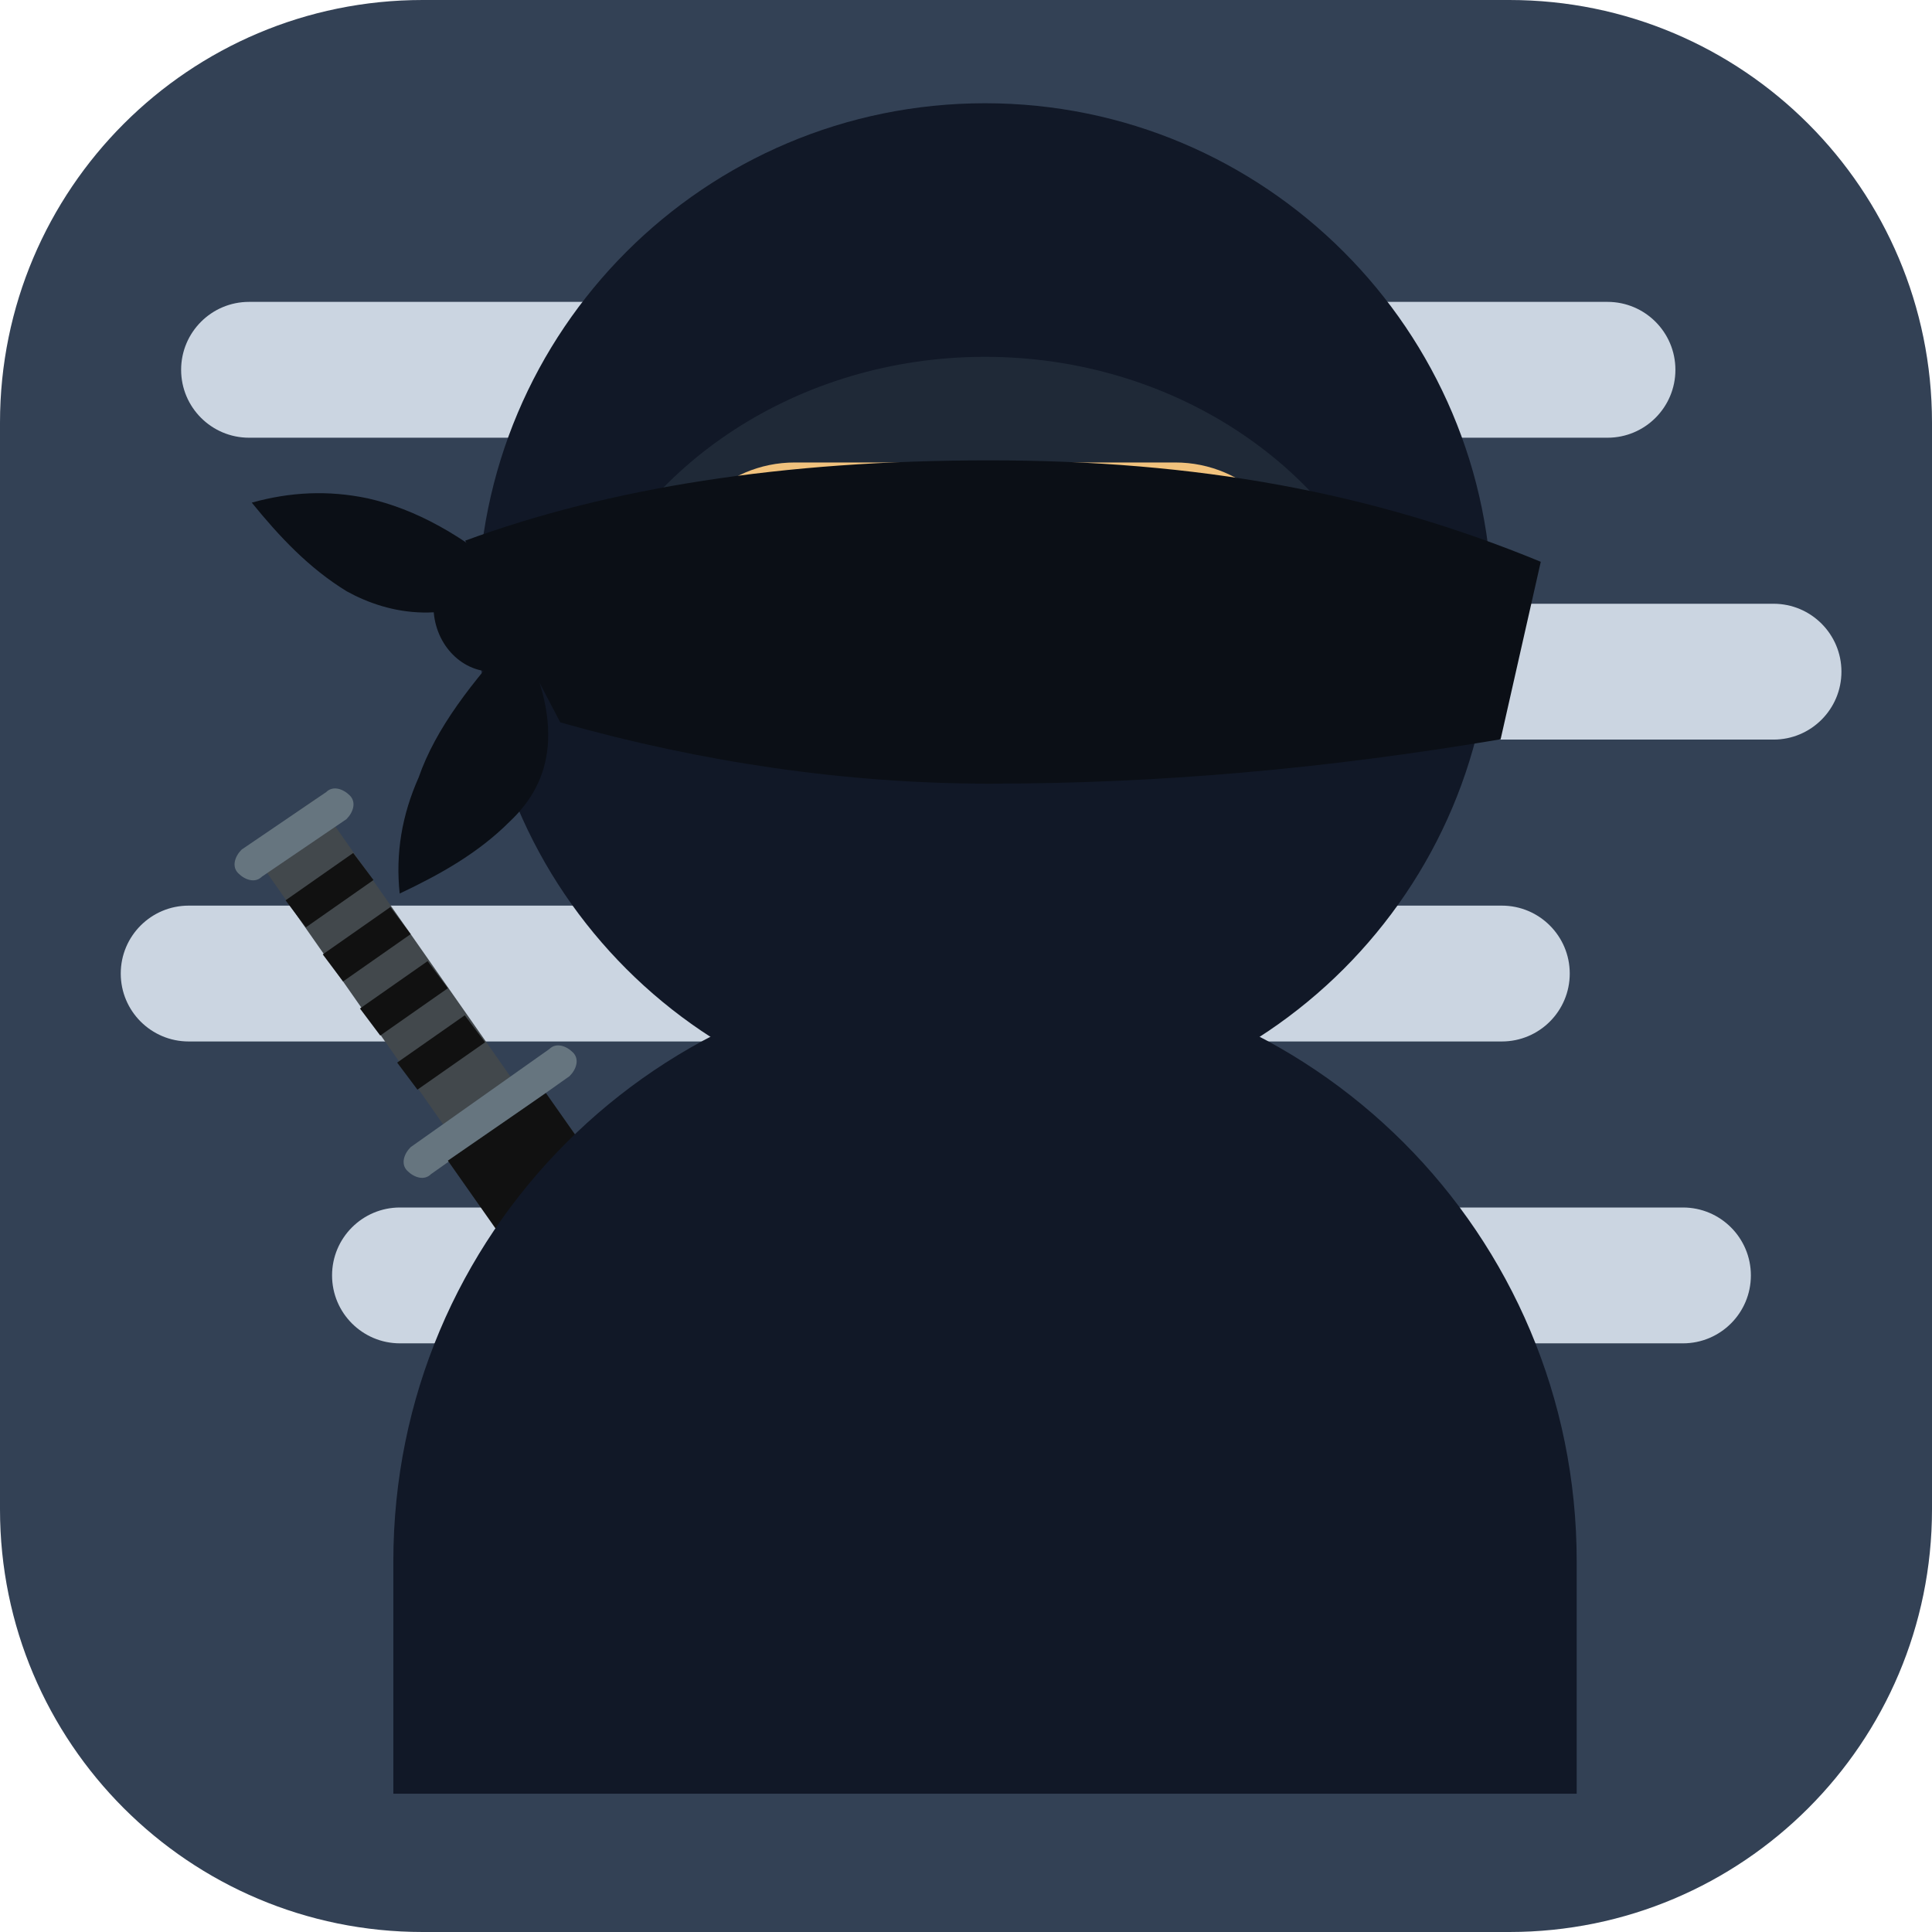
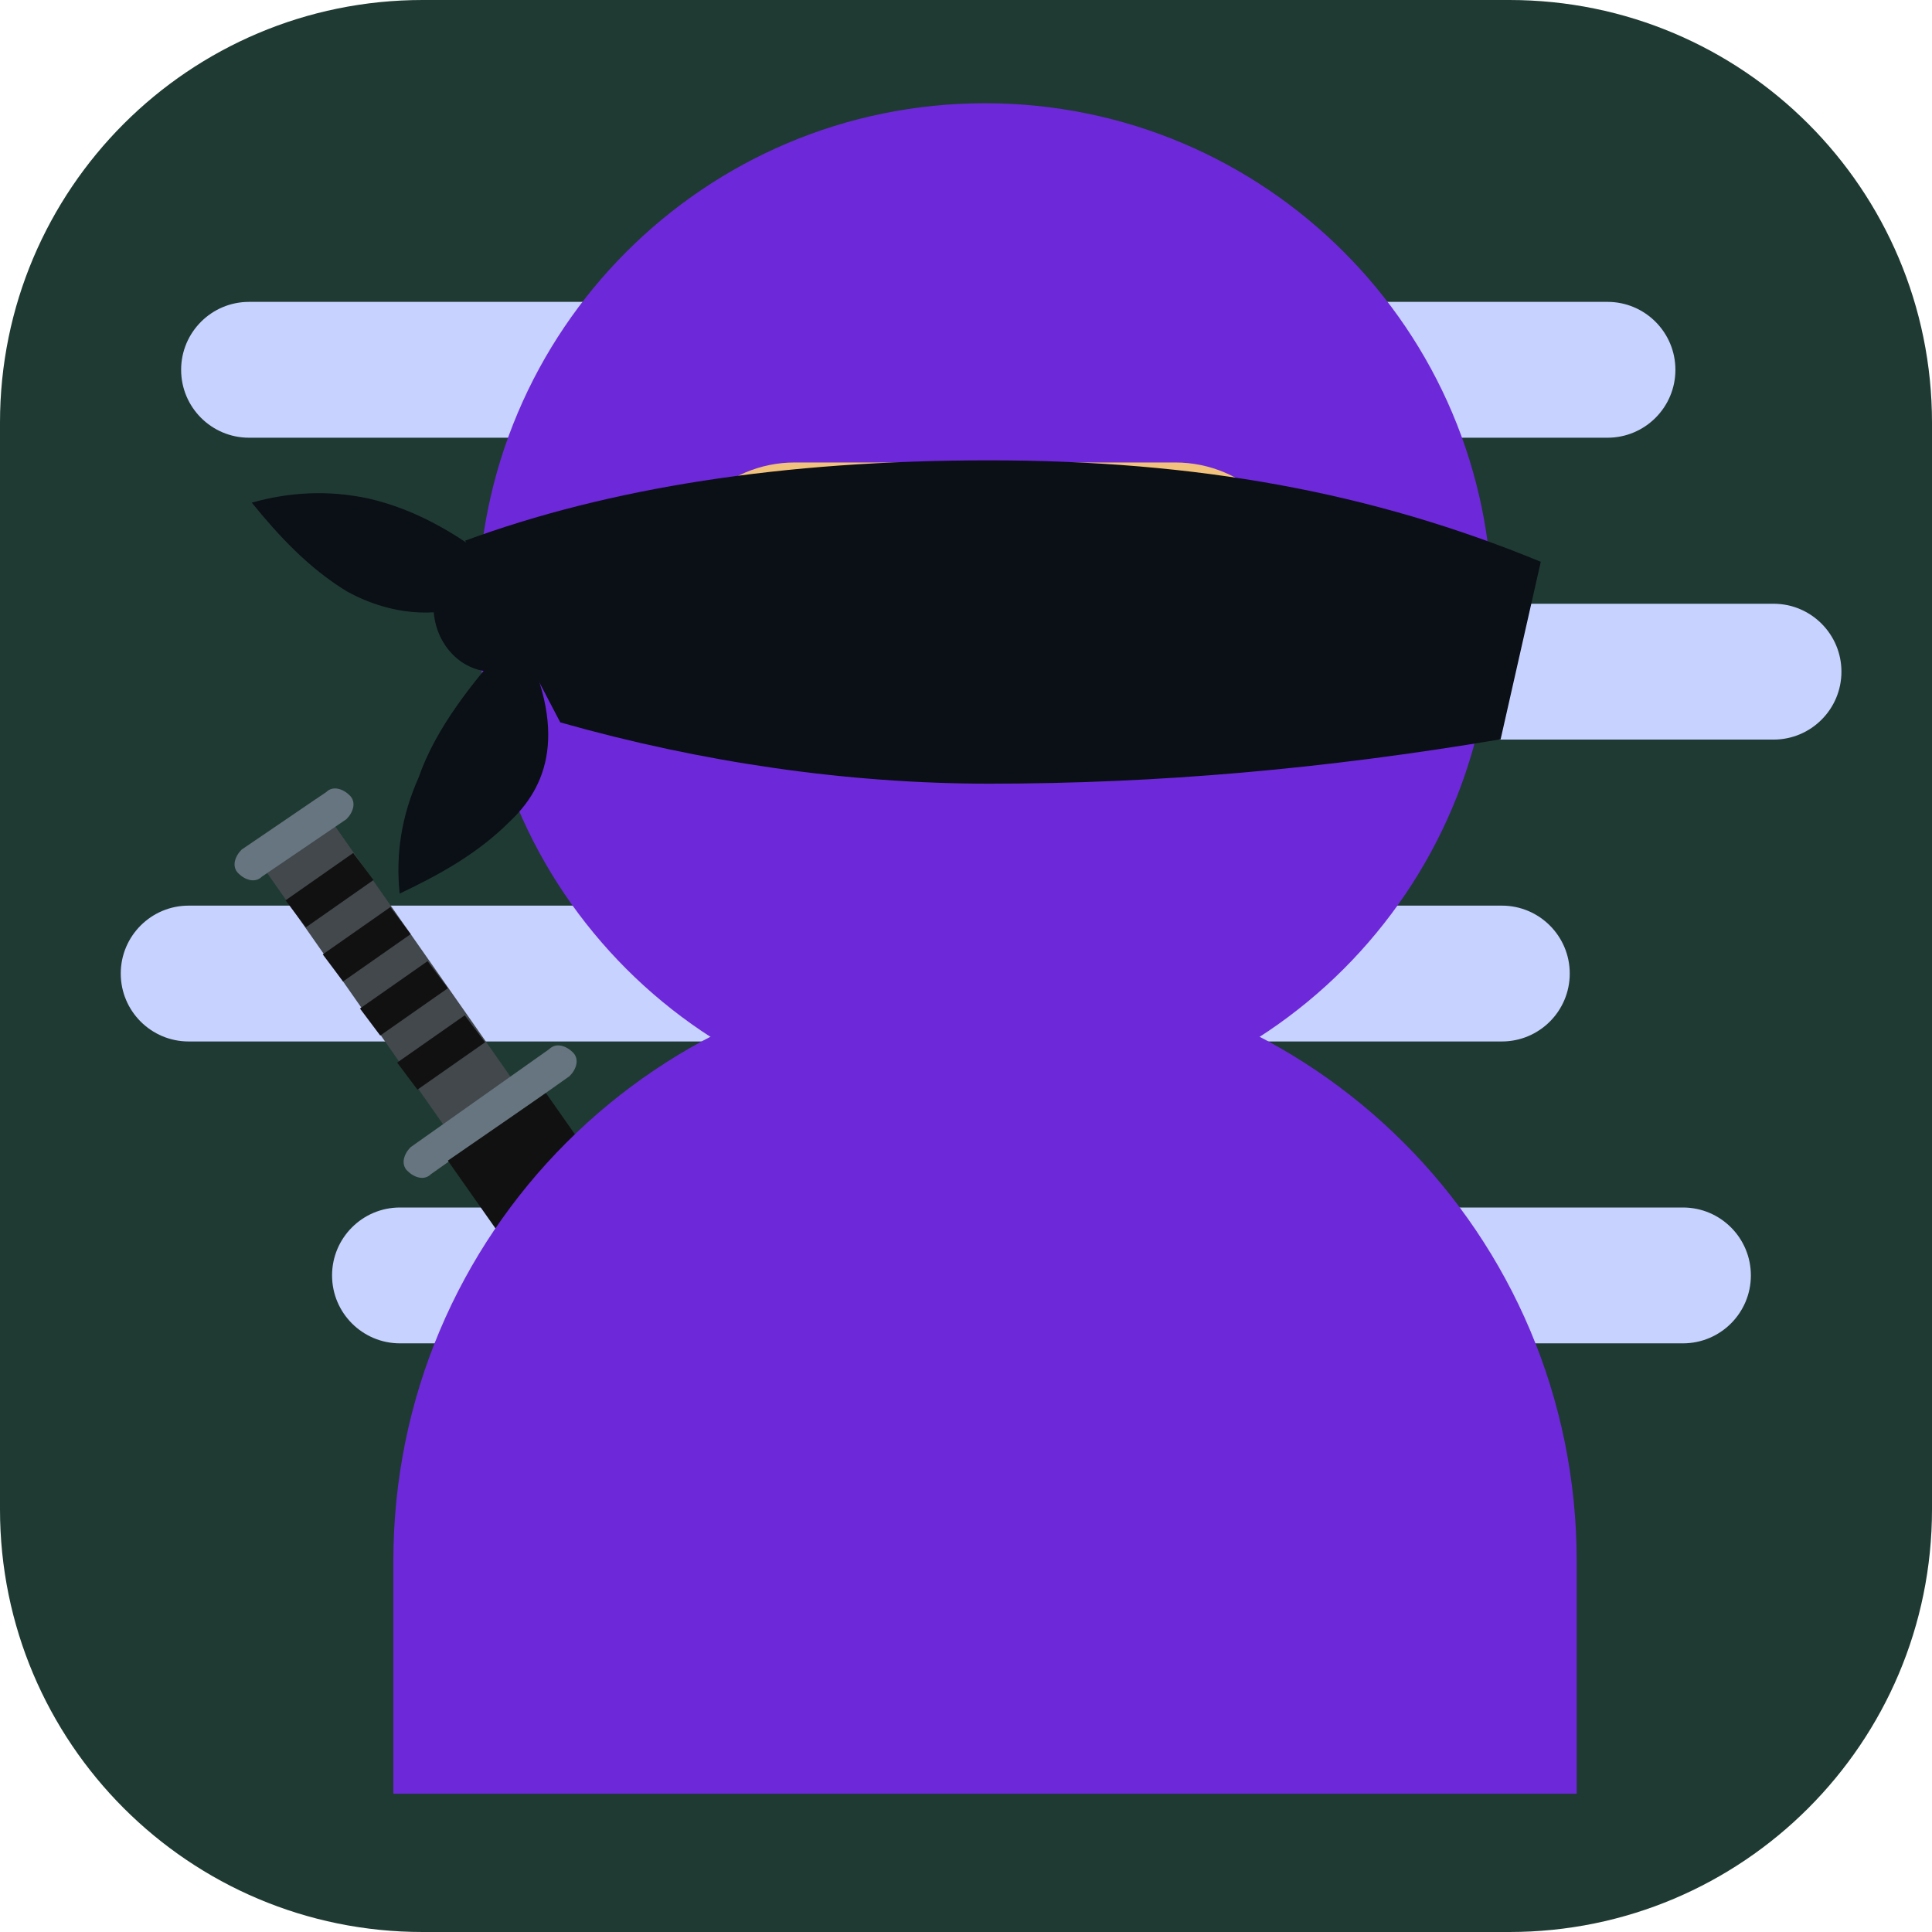
- <svg xmlns="http://www.w3.org/2000/svg" width="128" height="128" viewBox="0 0 128 128" fill="none">
-   <rect x="0" y="0" width="128" height="128" rx="28" fill="#334155" />
+ <svg xmlns="http://www.w3.org/2000/svg" width="128" height="128" viewBox="0 0 128 128">
+   <rect x="0" y="0" width="128" height="128" rx="28" fill="#1F3A33" />
  <g>
-     <rect x="12" y="20" width="99" height="9" rx="4.5" fill="#cbd5e1" />
-     <rect x="32" y="40" width="90" height="9" rx="4.5" fill="#cbd5e1" />
-     <rect x="08" y="60" width="96" height="9" rx="4.5" fill="#cbd5e1" />
-     <rect x="22" y="80" width="94" height="9" rx="4.5" fill="#cbd5e1" />
+     <rect x="12" y="20" width="99" height="9" rx="4.5" fill="#C7D2FE" />
+     <rect x="32" y="40" width="90" height="9" rx="4.5" fill="#C7D2FE" />
+     <rect x="08" y="60" width="96" height="9" rx="4.5" fill="#C7D2FE" />
+     <rect x="22" y="80" width="94" height="9" rx="4.5" fill="#C7D2FE" />
  </g>
  <g transform="matrix(1.4,0,0,1.4,-13,-22)">
    <g transform="translate(6,34) scale(1.6)">
      <path fill="#42484c" d="M 9.4 13.6 l 2 -1.4 l 6.3 9 l -2 1.4 Z" />
      <path fill="#66757f" d="M 12.3 12.8 l -2.5 1.7 c -0.2 0.2 -0.5 0.1 -0.7 -0.1 c -0.2 -0.2 -0.1 -0.5 0.1 -0.7 l 2.5 -1.7 c 0.2 -0.2 0.5 -0.1 0.7 0.1 c 0.2 0.2 0.1 0.5 -0.1 0.7 Z m 6.6 7.6 l -4.1 2.9 c -0.2 0.2 -0.5 0.1 -0.7 -0.1 c -0.2 -0.2 -0.1 -0.5 0.1 -0.7 l 4.1 -2.9 c 0.2 -0.2 0.5 -0.1 0.7 0.1 c 0.2 0.2 0.1 0.5 -0.1 0.7 Z" />
      <path fill="#111111" d="M 15.3 22.9 l 2.9 -2 l 5.2 7.4 l -2.9 2 Z m -4.8 -7.7 l 2 -1.4 l 0.6 0.8 l -2 1.4 Z m 1.1 1.6 l 2 -1.4 l 0.6 0.8 l -2 1.4 Z m 1.1 1.6 l 2 -1.4 l 0.6 0.8 l -2 1.4 Z m 1.1 1.6 l 2 -1.4 l 0.6 0.8 l -2 1.4 Z" />
    </g>
    <g>
-       <circle cx="55.9" cy="44.6" r="24" fill="#111827" />
-       <path d="M 27.9 89.6 C 27.9 74.1 40.4 61.6 55.9 61.6 C 71.4 61.6 83.9 74.1 83.9 89.6 V 100.6 H 27.9 V 89.6 Z" fill="#111827" />
-       <path d="M 36.9 44.6 C 39.5 37.8 47 32.6 55.9 32.6 C 64.8 32.6 72.3 37.8 74.9 44.6 L 67.9 51.6 H 43.9 L 36.9 44.6 Z" fill="#1f2937" />
+       <circle cx="55.9" cy="44.6" r="24" fill="#6D28D9" />
+       <path d="M 27.9 89.6 C 27.9 74.1 40.4 61.6 55.9 61.6 C 71.4 61.6 83.9 74.1 83.9 89.6 V 100.6 H 27.9 V 89.6 Z" fill="#6D28D9" />
      <rect x="40.9" y="37.6" width="30" height="12" rx="6" fill="#f1c27d" />
      <circle cx="51" cy="43" r="2.9" fill="#0B0F16" />
      <circle cx="61" cy="43" r="2.9" fill="#0B0F16" />
      <circle cx="50.2" cy="42.2" r="0.8" fill="#E5E7EB" />
      <circle cx="60.2" cy="42.2" r="0.8" fill="#E5E7EB" />
    </g>
    <g>
      <path d="M 31.3 41.3 C 38.1 38.8 46.3 37.5 56.1 37.5 C 65.9 37.5 74.2 39 82.2 42.3 L 80.3 50.7 C 72 52.1 64.1 52.8 56.1 52.8 C 49.4 52.8 42.5 51.8 35.8 49.9 L 31.3 41.3 Z" fill="#0b0f16" />
      <ellipse cx="32.6" cy="44.4" rx="2.8" ry="3.1" fill="#0b0f16" />
      <circle cx="36.2" cy="44.5" r="1.5" fill="#0b0f16" />
      <circle cx="36.7" cy="46.1" r="2.2" fill="#0b0f16" />
      <path d="M 33.8 43.3 C 31.2 41 28.9 39.8 26.7 39.3 C 24.8 38.9 23 39 21.2 39.5 C 22.5 41.1 23.9 42.6 25.7 43.7 C 27.7 44.8 30.6 45.4 33.8 43.3 Z" fill="#0b0f16" />
      <path d="M 33.8 45.6 C 31.6 48 29.9 50.2 29.1 52.5 C 28.3 54.3 28 56.1 28.2 58 C 30.1 57.1 31.9 56.1 33.4 54.6 C 35.1 53 36.3 50.4 33.8 45.6 Z" fill="#0b0f16" />
    </g>
  </g>
</svg>
